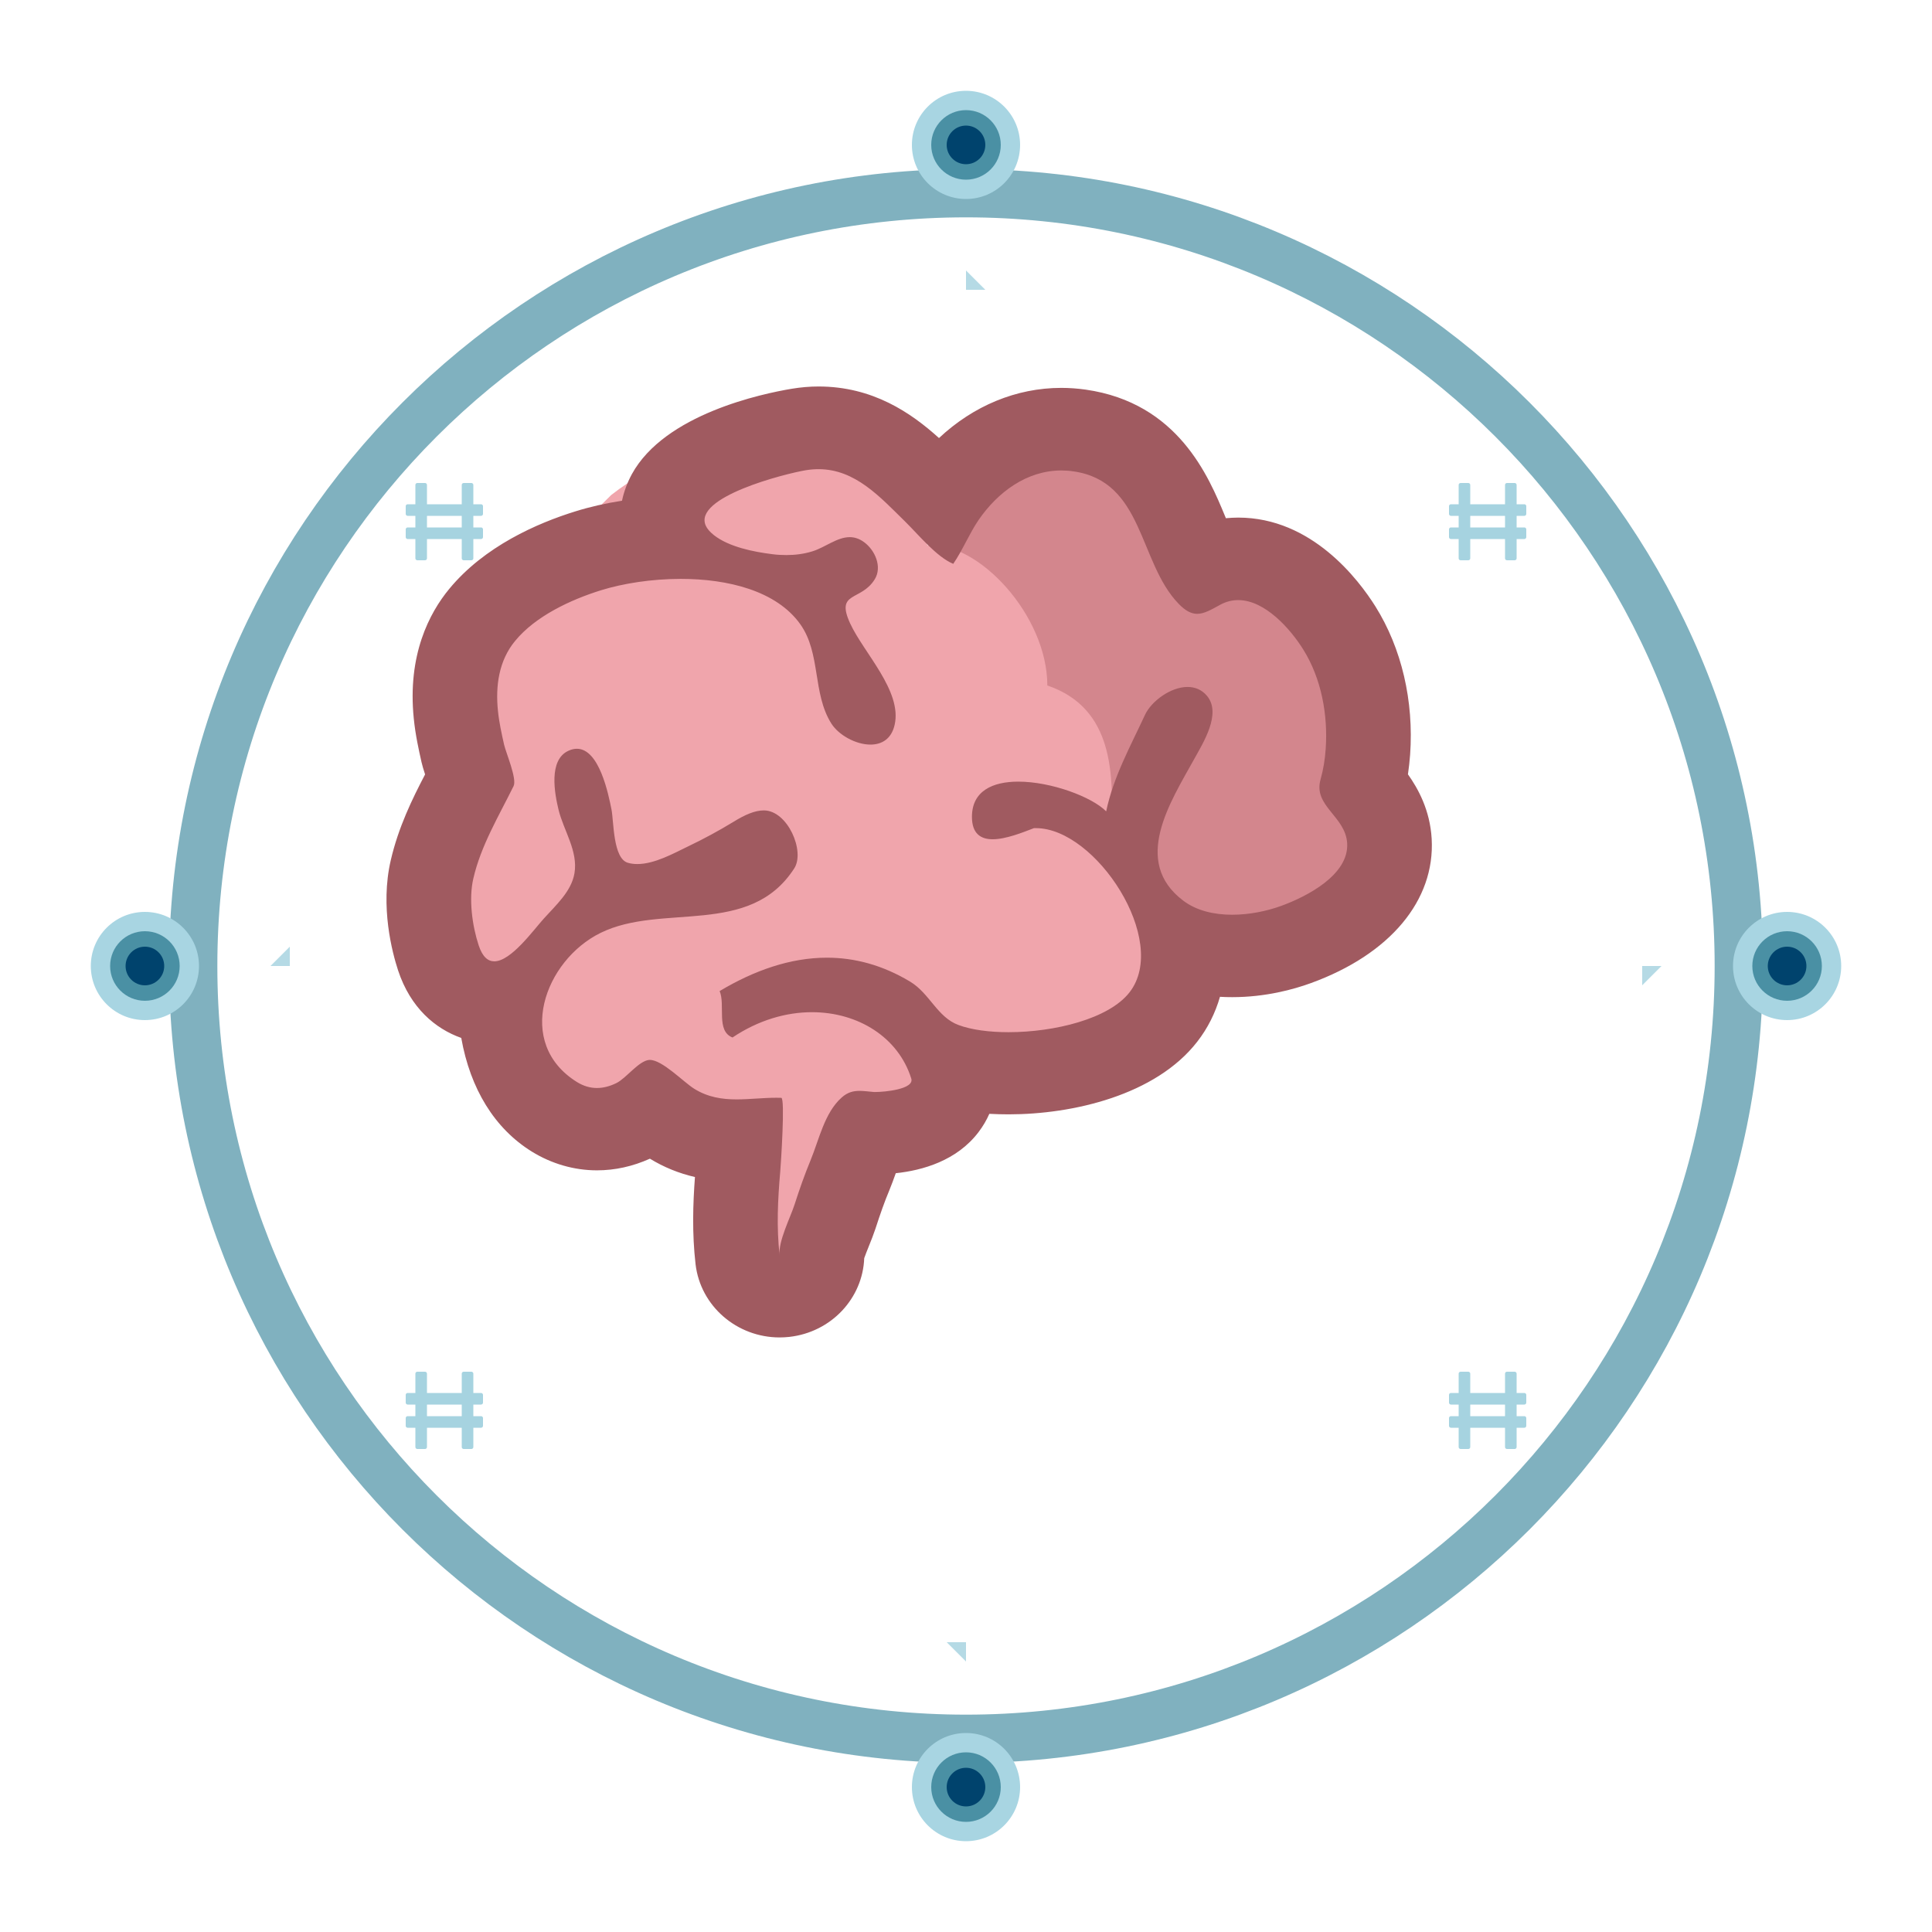
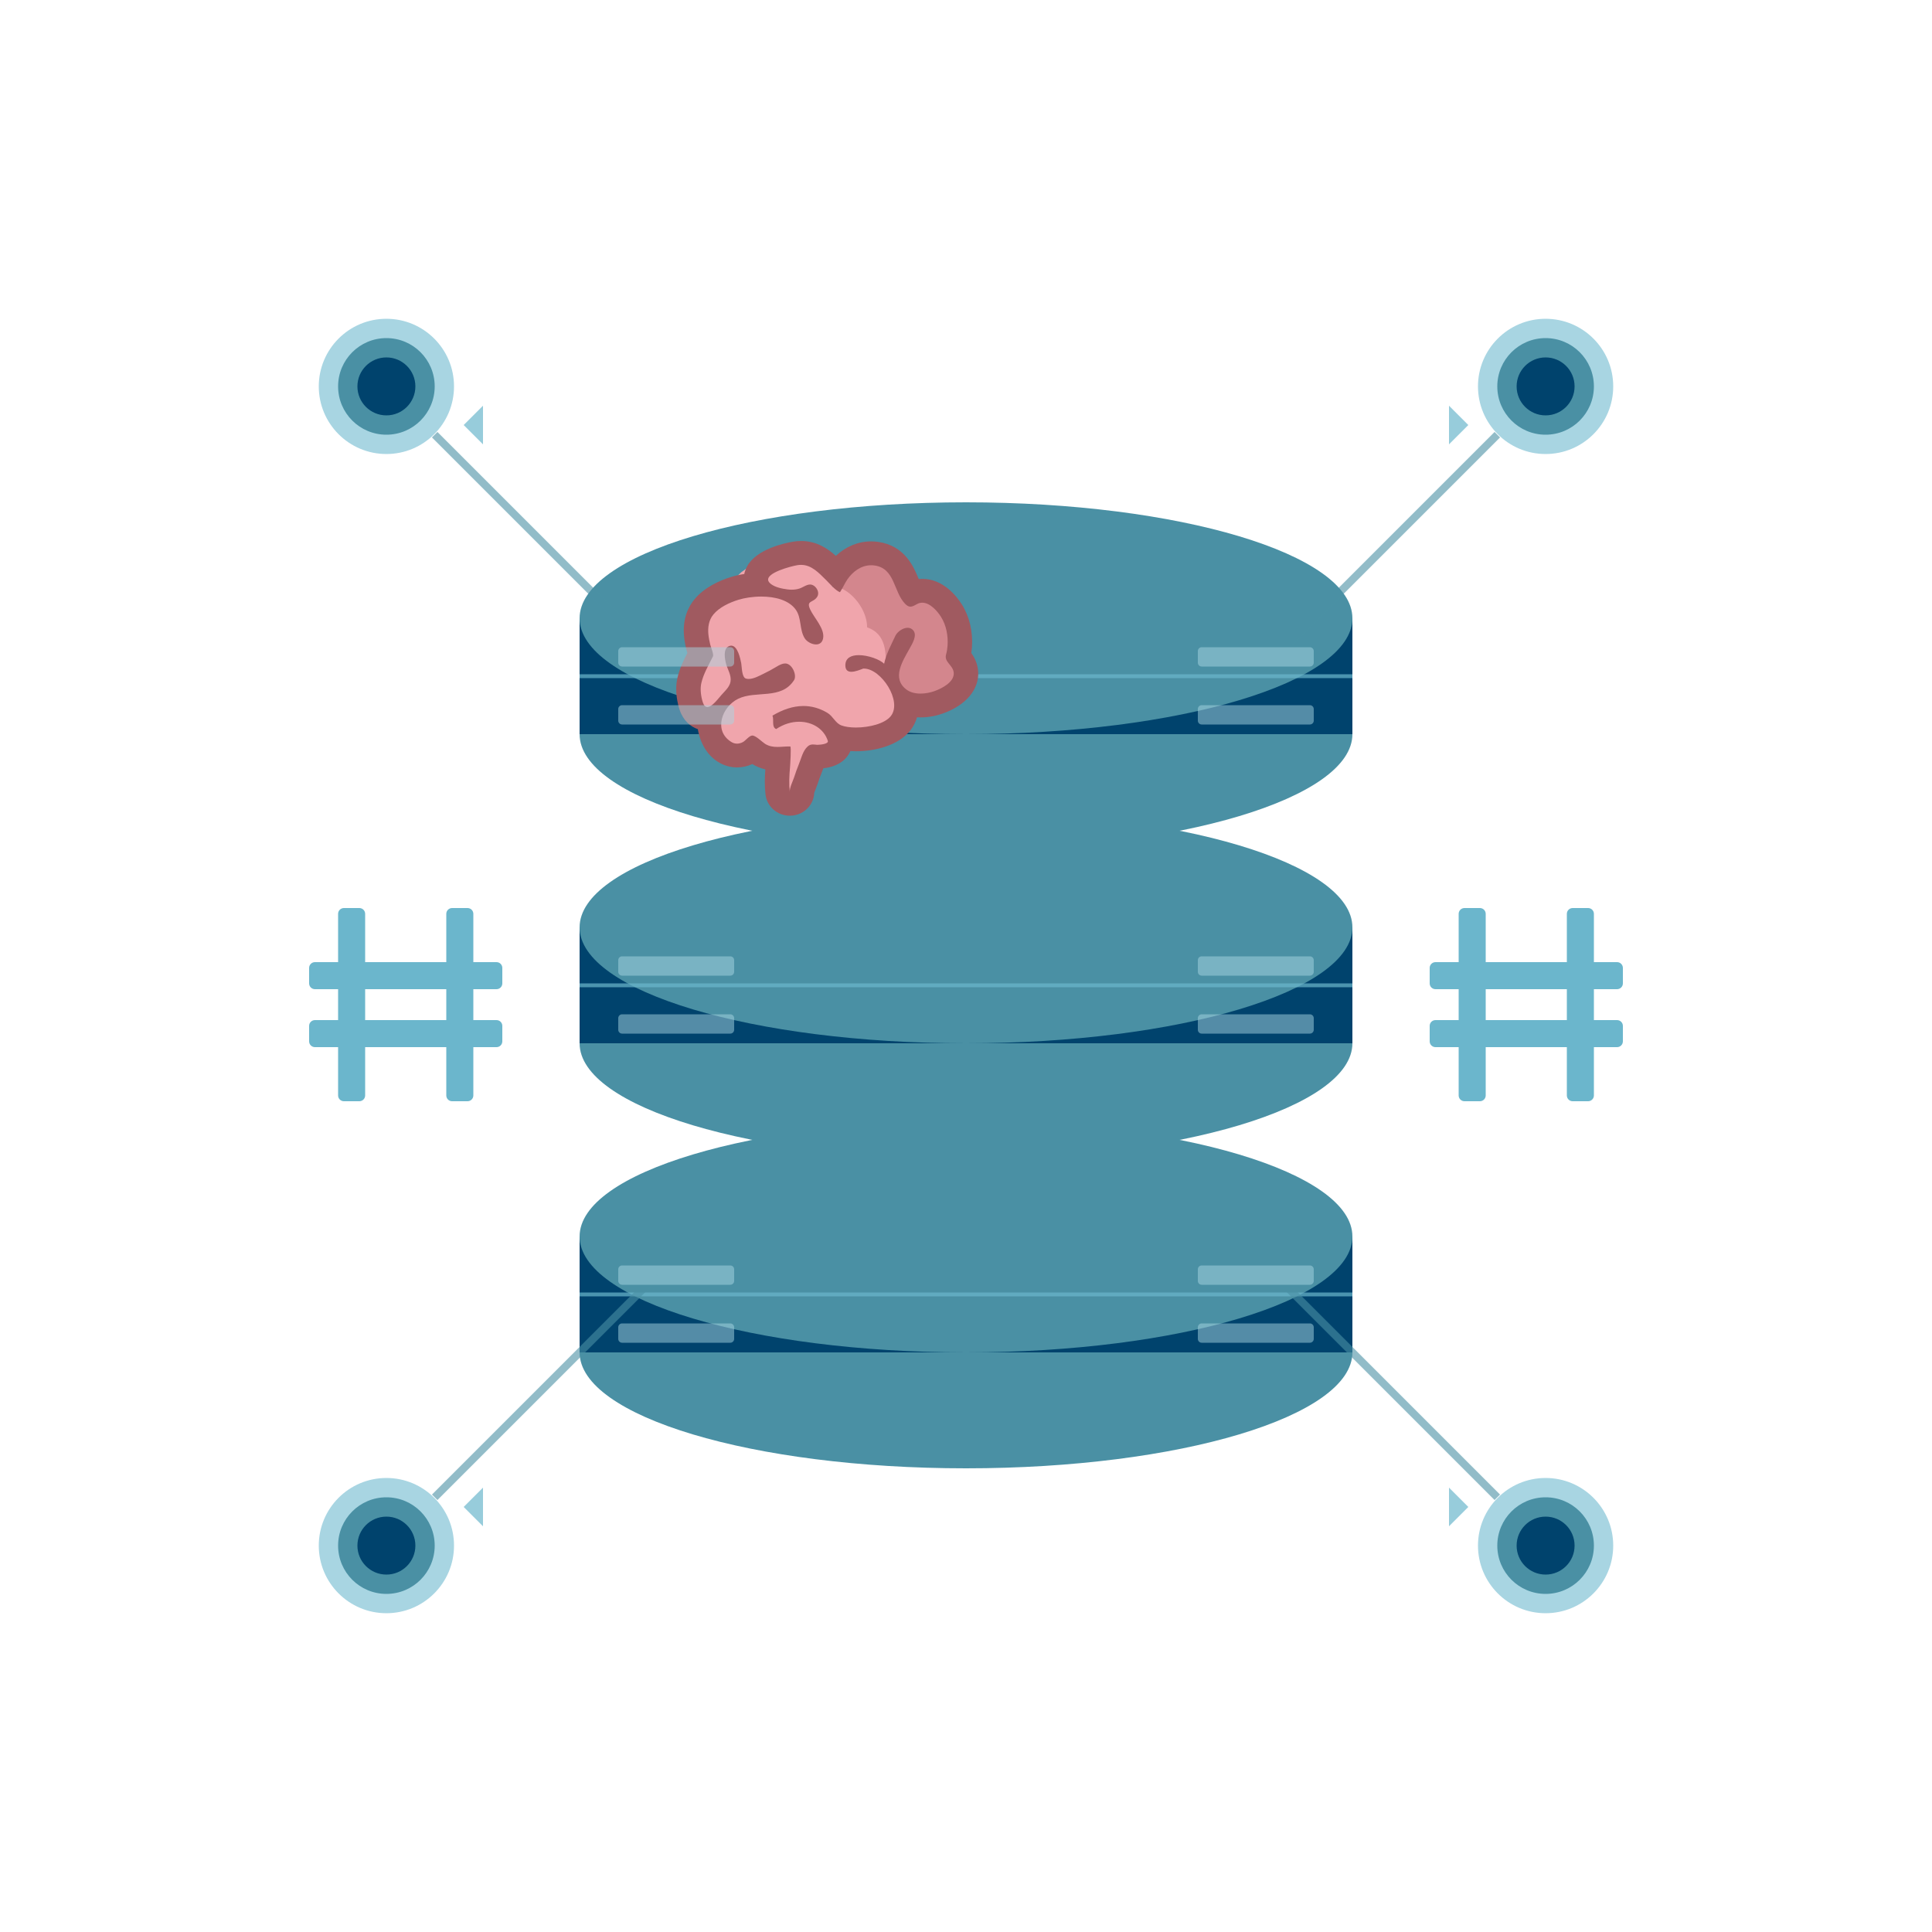
- <svg xmlns="http://www.w3.org/2000/svg" version="1.1" id="cache_logo" x="0px" y="0px" viewBox="0 0 1000 1000" style="enable-background:new 0 0 1000 1000;" xml:space="preserve">
+ <svg xmlns="http://www.w3.org/2000/svg" version="1.0" id="cache_logo" x="0px" y="0px" viewBox="0 0 1000 1000" style="enable-background:new 0 0 1000 1000;" xml:space="preserve">
  <style type="text/css">
- 	.brain-light{fill:#F0A5AC;}
- 	.brain-med{fill:#D3868D;}
- 	.brain-dark{fill:#A05A60;}
	.cache-primary{fill:#00436D;}
	.cache-secondary{fill:#4A90A4;}
	.cache-accent{fill:#6BB6CC;}
	.cache-light{fill:#A8D5E2;}
+ 	.brain-light{fill:#F0A5AC;}
+ 	.brain-med{fill:#D3868D;}
+ 	.brain-dark{fill:#A05A60;}
</style>
-   <g id="brain-icon" transform="translate(200, 200) scale(0.45)">
+   <g id="cache-storage">
+     <g id="cylinder-bottom">
+       <ellipse class="cache-secondary" cx="500" cy="700" rx="200" ry="60" />
+       <rect class="cache-primary" x="300" y="640" width="400" height="60" />
+       <ellipse class="cache-secondary" cx="500" cy="640" rx="200" ry="60" />
+     </g>
+     <g id="cylinder-middle">
+       <ellipse class="cache-secondary" cx="500" cy="540" rx="200" ry="60" />
+       <rect class="cache-primary" x="300" y="480" width="400" height="60" />
+       <ellipse class="cache-secondary" cx="500" cy="480" rx="200" ry="60" />
+     </g>
+     <g id="cylinder-top">
+       <ellipse class="cache-secondary" cx="500" cy="380" rx="200" ry="60" />
+       <rect class="cache-primary" x="300" y="320" width="400" height="60" />
+       <ellipse class="cache-secondary" cx="500" cy="320" rx="200" ry="60" />
+     </g>
+     <line class="cache-accent" x1="300" y1="350" x2="700" y2="350" style="stroke:#6BB6CC;stroke-width:2;opacity:0.7" />
+     <line class="cache-accent" x1="300" y1="510" x2="700" y2="510" style="stroke:#6BB6CC;stroke-width:2;opacity:0.7" />
+     <line class="cache-accent" x1="300" y1="670" x2="700" y2="670" style="stroke:#6BB6CC;stroke-width:2;opacity:0.7" />
+   </g>
+   <g id="dandi-brand" transform="translate(350, 280) scale(0.13)">
    <polygon class="brain-med" points="641.1,162.5 774.5,40.4 922.4,162.5 1058.1,227.2 1142.1,457.4 1119.8,596.9   951.7,664.8 844.1,536.5 647.5,235.3 " />
    <path class="brain-light" d="M422.6,67.3c90,0,174.3,32.4,199.7,115.4c58.2-4.8,137.9,80.5,137.9,161.3   c76.6,26.1,76.6,102.4,73.3,169.1c-2.2,44.5,28.1,90.8,91.1,139.2l-91.1,98.7L676.4,790l-67.5,58.4L557,877.8l-95.6,160.6   l-79.9-160.6l-123.1-29.4L144.8,790l-22.5-71.5l-66.6-87l29.1-170.2v-164l173.7-172.3C307.8,86.5,362.5,67.3,422.6,67.3z" />
    <path class="brain-dark" d="M1029.3,597.5c-16.4,6-36.6,10.2-56.5,10.2c-20.5,0-40.9-4.5-56.4-16.3   C857,546.4,901.8,478,929,428.9c10.3-18.7,31.9-52.5,14.9-72.9c-6.1-7.3-14-10.3-22.4-10.3c-19.5,0-41.6,16.4-48.9,32   c-16.9,36.5-36.4,71.4-44.7,111.1c-16.5-16.7-63.3-34.2-101.1-34.2c-29.3,0-53.3,10.6-53.3,40.5c0,19.6,10.4,25.8,23.8,25.8   c15.5,0,35.2-8.1,47.5-12.8h2.4c68.8,0,153.8,129.4,107.6,188.8c-23.8,30.7-86.7,45.9-139.2,45.9c-22.2,0-42.6-2.7-57.4-8.2   c-24.5-8.9-33.2-36.3-55.7-49.9c-31.9-19.2-64.1-27.6-95.8-27.6c-42.2,0-83.7,14.7-123.4,38.4c6.8,16-4.4,46,14.8,53.4   c29.8-20,61.7-29.1,91.4-29.1c53.2,0,99.4,29,114.2,76.3c3.9,12.4-31.2,15.5-41.1,15.5c-0.8,0-1.4,0-1.8,0   c-6.1-0.5-11.5-1.3-16.5-1.3c-7.2,0-13.8,1.5-20.7,7.7c-19.7,17.5-26,48.6-35.6,71.8c-6.9,16.7-12.9,33.7-18.4,50.9   c-5,15.5-19.1,42.8-17.3,58.7c-3.7-32.2-2.1-64.1,0.7-96.3c0.7-8,5.8-84.6,1.2-84.8c-1.9-0.1-3.7-0.1-5.5-0.1   c-15.6,0-30.8,1.9-45.8,1.9c-16.7,0-33.2-2.4-49.1-12.4c-12.2-7.7-36.5-33-50.7-33c-0.3,0-0.6,0-0.9,0   c-11.9,1-26.4,21.1-37.6,26.6c-7.5,3.7-15,5.7-22.5,5.7c-7.7,0-15.3-2.2-22.8-6.8c-72.1-44.8-37.4-139.9,27-171.6   c70.7-34.8,171.6,5.3,222.8-74.2c12.7-19.6-7.5-66.7-35-66.7c-10.2,0-21.6,4.9-35,13.2c-16.9,10.3-34.5,19.8-52.5,28.4   c-16.2,7.8-38.1,20.1-58,20.1c-3.6,0-7.2-0.4-10.7-1.4c-17.4-4.7-16.3-47.9-19-61.4c-3.5-17.5-14-69.8-39.8-69.8   c-3,0-6.3,0.7-9.7,2.3c-23.2,10.5-15.9,49.3-11.4,67.8c5.8,23.9,22.7,47.6,18.3,73.2c-3.6,21-21.6,36.8-35.3,52.1   c-12.2,13.5-37.7,49.1-56.9,49.1c-7.3,0-13.6-5.1-18-18.5c-7.4-22.5-11.6-53.3-6.1-76.8c8.7-37.8,29.3-71.8,46.3-106.3   c4.1-8.2-8.7-38.1-10.9-47.5c-2.9-12.9-5.8-26-7.1-39.1c-2.9-28.4,0.9-57.6,19.8-80.4c23.4-28.5,63.9-47.4,99-58.3   c24.9-7.7,57.8-13,91.5-13c54.1,0,110,13.6,137.5,52.2c23.8,33.5,13.8,79.5,35.7,114.2c8.3,13.1,27.9,24.2,45,24.2   c12.8,0,24.1-6.3,27.8-22.8c8.8-38.8-35.7-82.9-51.2-116.6c-17.2-37.4,12.6-25,28.4-50.9c8.6-14.1,0.3-33.3-12.3-42.5   c-5.7-4.2-11.2-5.8-16.6-5.8c-14.6,0-28.3,11.8-42.9,16.3c-9.6,3-19.8,4.3-30,4.3c-5.4,0-10.7-0.3-16.1-1   c-21.6-2.7-49.9-8.3-67.3-22c-4.6-3.7-7.6-7.2-9.2-10.7c-15.2-33.1,91.6-60,115.1-63.9c5.1-0.8,9.9-1.2,14.5-1.2   c42.3,0,70.8,32,99.5,60.1c15.2,14.9,36.2,40.8,55.5,48.8c10.9-15.9,18.2-34.3,29.1-50.4c22-32,55.4-57,95.2-57   c4.5,0,9.2,0.3,13.8,1C871.4,109.2,865,202.3,911.2,250c8.1,8.4,14.8,11.6,21.4,11.6c8,0,16-4.7,26.6-10.5   c6.8-3.7,13.8-5.3,20.6-5.3c31,0,60.3,33.6,74.7,56.7c21,33.5,28.6,75.4,25.9,114.4c-0.8,11.8-2.7,23.8-5.9,35.1   c-8.8,30.7,28.8,42.3,30.6,73.6C1107.1,562,1058.6,586.8,1029.3,597.5 M1175,446.2c1.1-7.3,1.9-14.9,2.5-22.6   c4.4-61.9-9.8-122.4-39.9-170.5c-19.3-30.7-73.1-102.2-157.8-102.2c-4.8,0-9.5,0.3-14.2,0.7c-0.3-0.8-0.7-1.6-1-2.4   c-18.8-45.5-54-130.3-160.3-145.5c-9.3-1.3-18.7-2-28-2c-51.8,0-101.1,20.6-140.7,57.7C603.6,30.5,559.6,0.1,497,0.1   c-10.1,0-20.4,0.9-30.7,2.6c-33.6,5.6-146.1,29-184,98.3c-5.3,9.8-9.1,20.1-11.3,30.5c-18.8,2.9-36.8,7-53.5,12.2   c-44,13.6-104.8,40.2-145.2,89.2C49.5,260.5,24,308.8,31.5,382.1c1.9,19,5.8,36.3,8.9,50.1c0.9,3.7,2.2,8.5,4.1,14.1   C29.6,474.8,13.8,507.1,5,545.1c-12.4,53.5,1.8,106.3,8.4,126.5c14.3,43.4,43,67.3,72.7,77.8c10.4,58.7,38.4,104.2,81.1,130.7   c22.8,14.1,48.8,21.6,75,21.6c20.7,0,41.1-4.5,60.9-13.4c16,9.8,33.2,16.8,51.8,21.1c-2.3,31-3.4,64.5,0.7,100.3   c5.7,48.4,47.8,84.2,96.6,84.2c3.7,0,7.3-0.2,11.1-0.6c48.5-5.4,84.6-44.5,86.3-90.6c1.3-3.8,3.5-9.1,4.9-12.7   c3.2-7.8,6-15.1,8-21.1c5.6-17.3,10.5-31.2,15.8-43.8c2.6-6.3,5.1-13.1,7.6-20.1c30.6-3.2,70.2-14.3,95.2-47.3   c5.1-6.7,9.2-13.7,12.4-21c7.3,0.4,14.7,0.6,22.3,0.6c73.5,0,169-21.9,216.8-83.5c12.1-15.5,20.8-33,26.2-51.7   c4.6,0.3,9.4,0.4,14.1,0.4c38.1,0,70.3-8.8,90.6-16.2c90.9-33.1,142.8-95.1,138.8-165.9C1200.4,487.3,1186.6,462.5,1175,446.2" />
  </g>
-   <g id="cache-network">
-     <path class="cache-secondary" d="M500,100 A400,400 0 0,1 900,500" style="fill:none;stroke:#4A90A4;stroke-width:25;opacity:0.7" />
-     <path class="cache-secondary" d="M900,500 A400,400 0 0,1 500,900" style="fill:none;stroke:#4A90A4;stroke-width:25;opacity:0.7" />
-     <path class="cache-secondary" d="M500,900 A400,400 0 0,1 100,500" style="fill:none;stroke:#4A90A4;stroke-width:25;opacity:0.7" />
-     <path class="cache-secondary" d="M100,500 A400,400 0 0,1 500,100" style="fill:none;stroke:#4A90A4;stroke-width:25;opacity:0.7" />
-     <g transform="translate(500, 75)">
-       <circle class="cache-light" cx="0" cy="0" r="28" />
-       <circle class="cache-secondary" cx="0" cy="0" r="18" />
-       <circle class="cache-primary" cx="0" cy="0" r="10" />
+   <g id="hash-symbols" class="cache-accent">
+     <g transform="translate(160, 470)">
+       <rect x="15" y="0" width="14" height="100" rx="3" />
+       <rect x="71" y="0" width="14" height="100" rx="3" />
+       <rect x="0" y="28" width="100" height="14" rx="3" />
+       <rect x="0" y="58" width="100" height="14" rx="3" />
    </g>
-     <g transform="translate(925, 500)">
-       <circle class="cache-light" cx="0" cy="0" r="28" />
-       <circle class="cache-secondary" cx="0" cy="0" r="18" />
-       <circle class="cache-primary" cx="0" cy="0" r="10" />
-     </g>
-     <g transform="translate(500, 925)">
-       <circle class="cache-light" cx="0" cy="0" r="28" />
-       <circle class="cache-secondary" cx="0" cy="0" r="18" />
-       <circle class="cache-primary" cx="0" cy="0" r="10" />
-     </g>
-     <g transform="translate(75, 500)">
-       <circle class="cache-light" cx="0" cy="0" r="28" />
-       <circle class="cache-secondary" cx="0" cy="0" r="18" />
-       <circle class="cache-primary" cx="0" cy="0" r="10" />
-     </g>
-     <g class="cache-accent" style="opacity:0.6">
-       <g transform="translate(750, 250)">
-         <rect x="5" y="0" width="6" height="40" rx="1" />
-         <rect x="29" y="0" width="6" height="40" rx="1" />
-         <rect x="0" y="11" width="40" height="6" rx="1" />
-         <rect x="0" y="23" width="40" height="6" rx="1" />
-       </g>
-       <g transform="translate(750, 710)">
-         <rect x="5" y="0" width="6" height="40" rx="1" />
-         <rect x="29" y="0" width="6" height="40" rx="1" />
-         <rect x="0" y="11" width="40" height="6" rx="1" />
-         <rect x="0" y="23" width="40" height="6" rx="1" />
-       </g>
-       <g transform="translate(210, 710)">
-         <rect x="5" y="0" width="6" height="40" rx="1" />
-         <rect x="29" y="0" width="6" height="40" rx="1" />
-         <rect x="0" y="11" width="40" height="6" rx="1" />
-         <rect x="0" y="23" width="40" height="6" rx="1" />
-       </g>
-       <g transform="translate(210, 250)">
-         <rect x="5" y="0" width="6" height="40" rx="1" />
-         <rect x="29" y="0" width="6" height="40" rx="1" />
-         <rect x="0" y="11" width="40" height="6" rx="1" />
-         <rect x="0" y="23" width="40" height="6" rx="1" />
-       </g>
+     <g transform="translate(740, 470)">
+       <rect x="15" y="0" width="14" height="100" rx="3" />
+       <rect x="71" y="0" width="14" height="100" rx="3" />
+       <rect x="0" y="28" width="100" height="14" rx="3" />
+       <rect x="0" y="58" width="100" height="14" rx="3" />
    </g>
  </g>
-   <g id="data-flow" class="cache-accent" style="opacity:0.5">
-     <path d="M500,150 L500,140 L510,150 L490,150 Z" />
-     <path d="M850,500 L860,500 L850,510 L850,490 Z" />
-     <path d="M500,850 L500,860 L490,850 L510,850 Z" />
-     <path d="M150,500 L140,500 L150,490 L150,510 Z" />
+   <g id="network-nodes">
+     <g transform="translate(200, 200)">
+       <circle class="cache-light" cx="0" cy="0" r="35" />
+       <circle class="cache-secondary" cx="0" cy="0" r="25" />
+       <circle class="cache-primary" cx="0" cy="0" r="15" />
+       <line class="cache-secondary" x1="25" y1="25" x2="140" y2="140" style="stroke:#4A90A4;stroke-width:4;opacity:0.6" />
+     </g>
+     <g transform="translate(800, 200)">
+       <circle class="cache-light" cx="0" cy="0" r="35" />
+       <circle class="cache-secondary" cx="0" cy="0" r="25" />
+       <circle class="cache-primary" cx="0" cy="0" r="15" />
+       <line class="cache-secondary" x1="-25" y1="25" x2="-140" y2="140" style="stroke:#4A90A4;stroke-width:4;opacity:0.6" />
+     </g>
+     <g transform="translate(200, 800)">
+       <circle class="cache-light" cx="0" cy="0" r="35" />
+       <circle class="cache-secondary" cx="0" cy="0" r="25" />
+       <circle class="cache-primary" cx="0" cy="0" r="15" />
+       <line class="cache-secondary" x1="25" y1="-25" x2="140" y2="-140" style="stroke:#4A90A4;stroke-width:4;opacity:0.6" />
+     </g>
+     <g transform="translate(800, 800)">
+       <circle class="cache-light" cx="0" cy="0" r="35" />
+       <circle class="cache-secondary" cx="0" cy="0" r="25" />
+       <circle class="cache-primary" cx="0" cy="0" r="15" />
+       <line class="cache-secondary" x1="-25" y1="-25" x2="-140" y2="-140" style="stroke:#4A90A4;stroke-width:4;opacity:0.6" />
+     </g>
+   </g>
+   <g id="data-flow" class="cache-accent" style="opacity:0.7">
+     <path d="M240,220 L250,210 L260,220 L250,210 L250,230 Z" />
+     <path d="M760,220 L750,210 L740,220 L750,210 L750,230 Z" />
+     <path d="M240,780 L250,790 L260,780 L250,790 L250,770 Z" />
+     <path d="M760,780 L750,790 L740,780 L750,790 L750,770 Z" />
+   </g>
+   <g id="cache-entries" class="cache-light" style="opacity:0.5">
+     <rect x="320" y="335" width="60" height="10" rx="2" />
+     <rect x="620" y="335" width="60" height="10" rx="2" />
+     <rect x="320" y="365" width="60" height="10" rx="2" />
+     <rect x="620" y="365" width="60" height="10" rx="2" />
+     <rect x="320" y="495" width="60" height="10" rx="2" />
+     <rect x="620" y="495" width="60" height="10" rx="2" />
+     <rect x="320" y="525" width="60" height="10" rx="2" />
+     <rect x="620" y="525" width="60" height="10" rx="2" />
+     <rect x="320" y="655" width="60" height="10" rx="2" />
+     <rect x="620" y="655" width="60" height="10" rx="2" />
+     <rect x="320" y="685" width="60" height="10" rx="2" />
+     <rect x="620" y="685" width="60" height="10" rx="2" />
  </g>
</svg>
